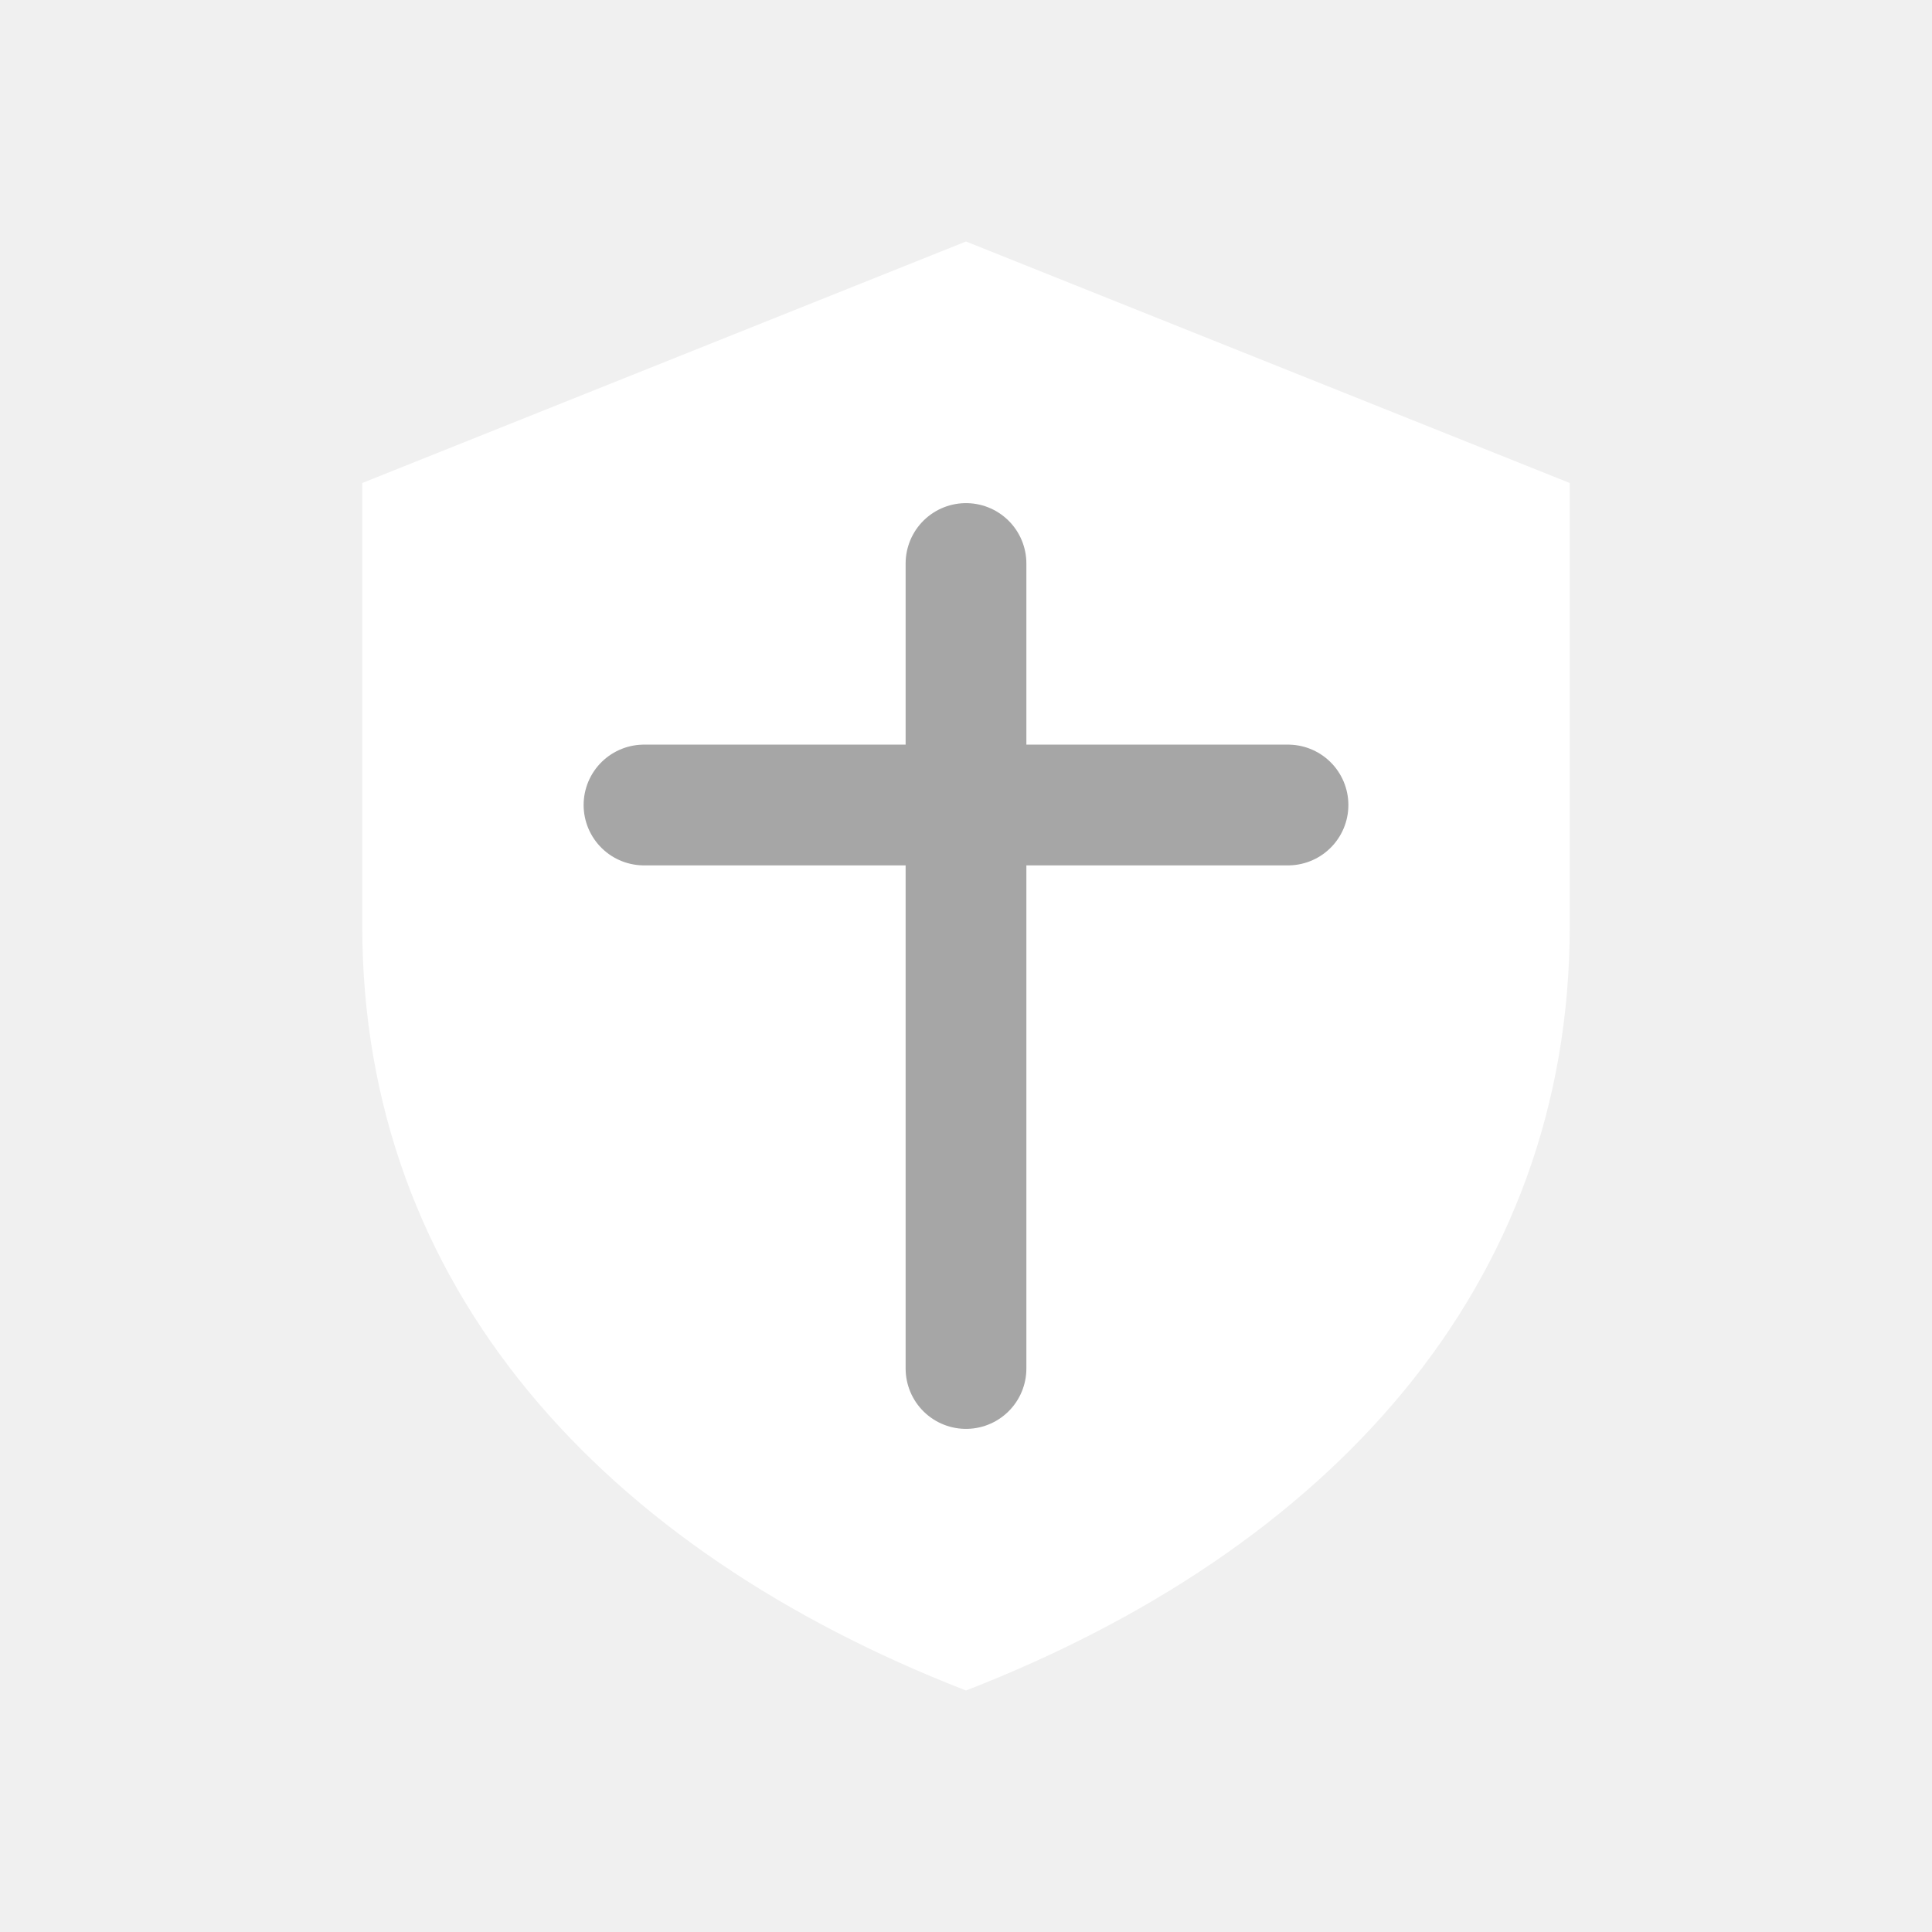
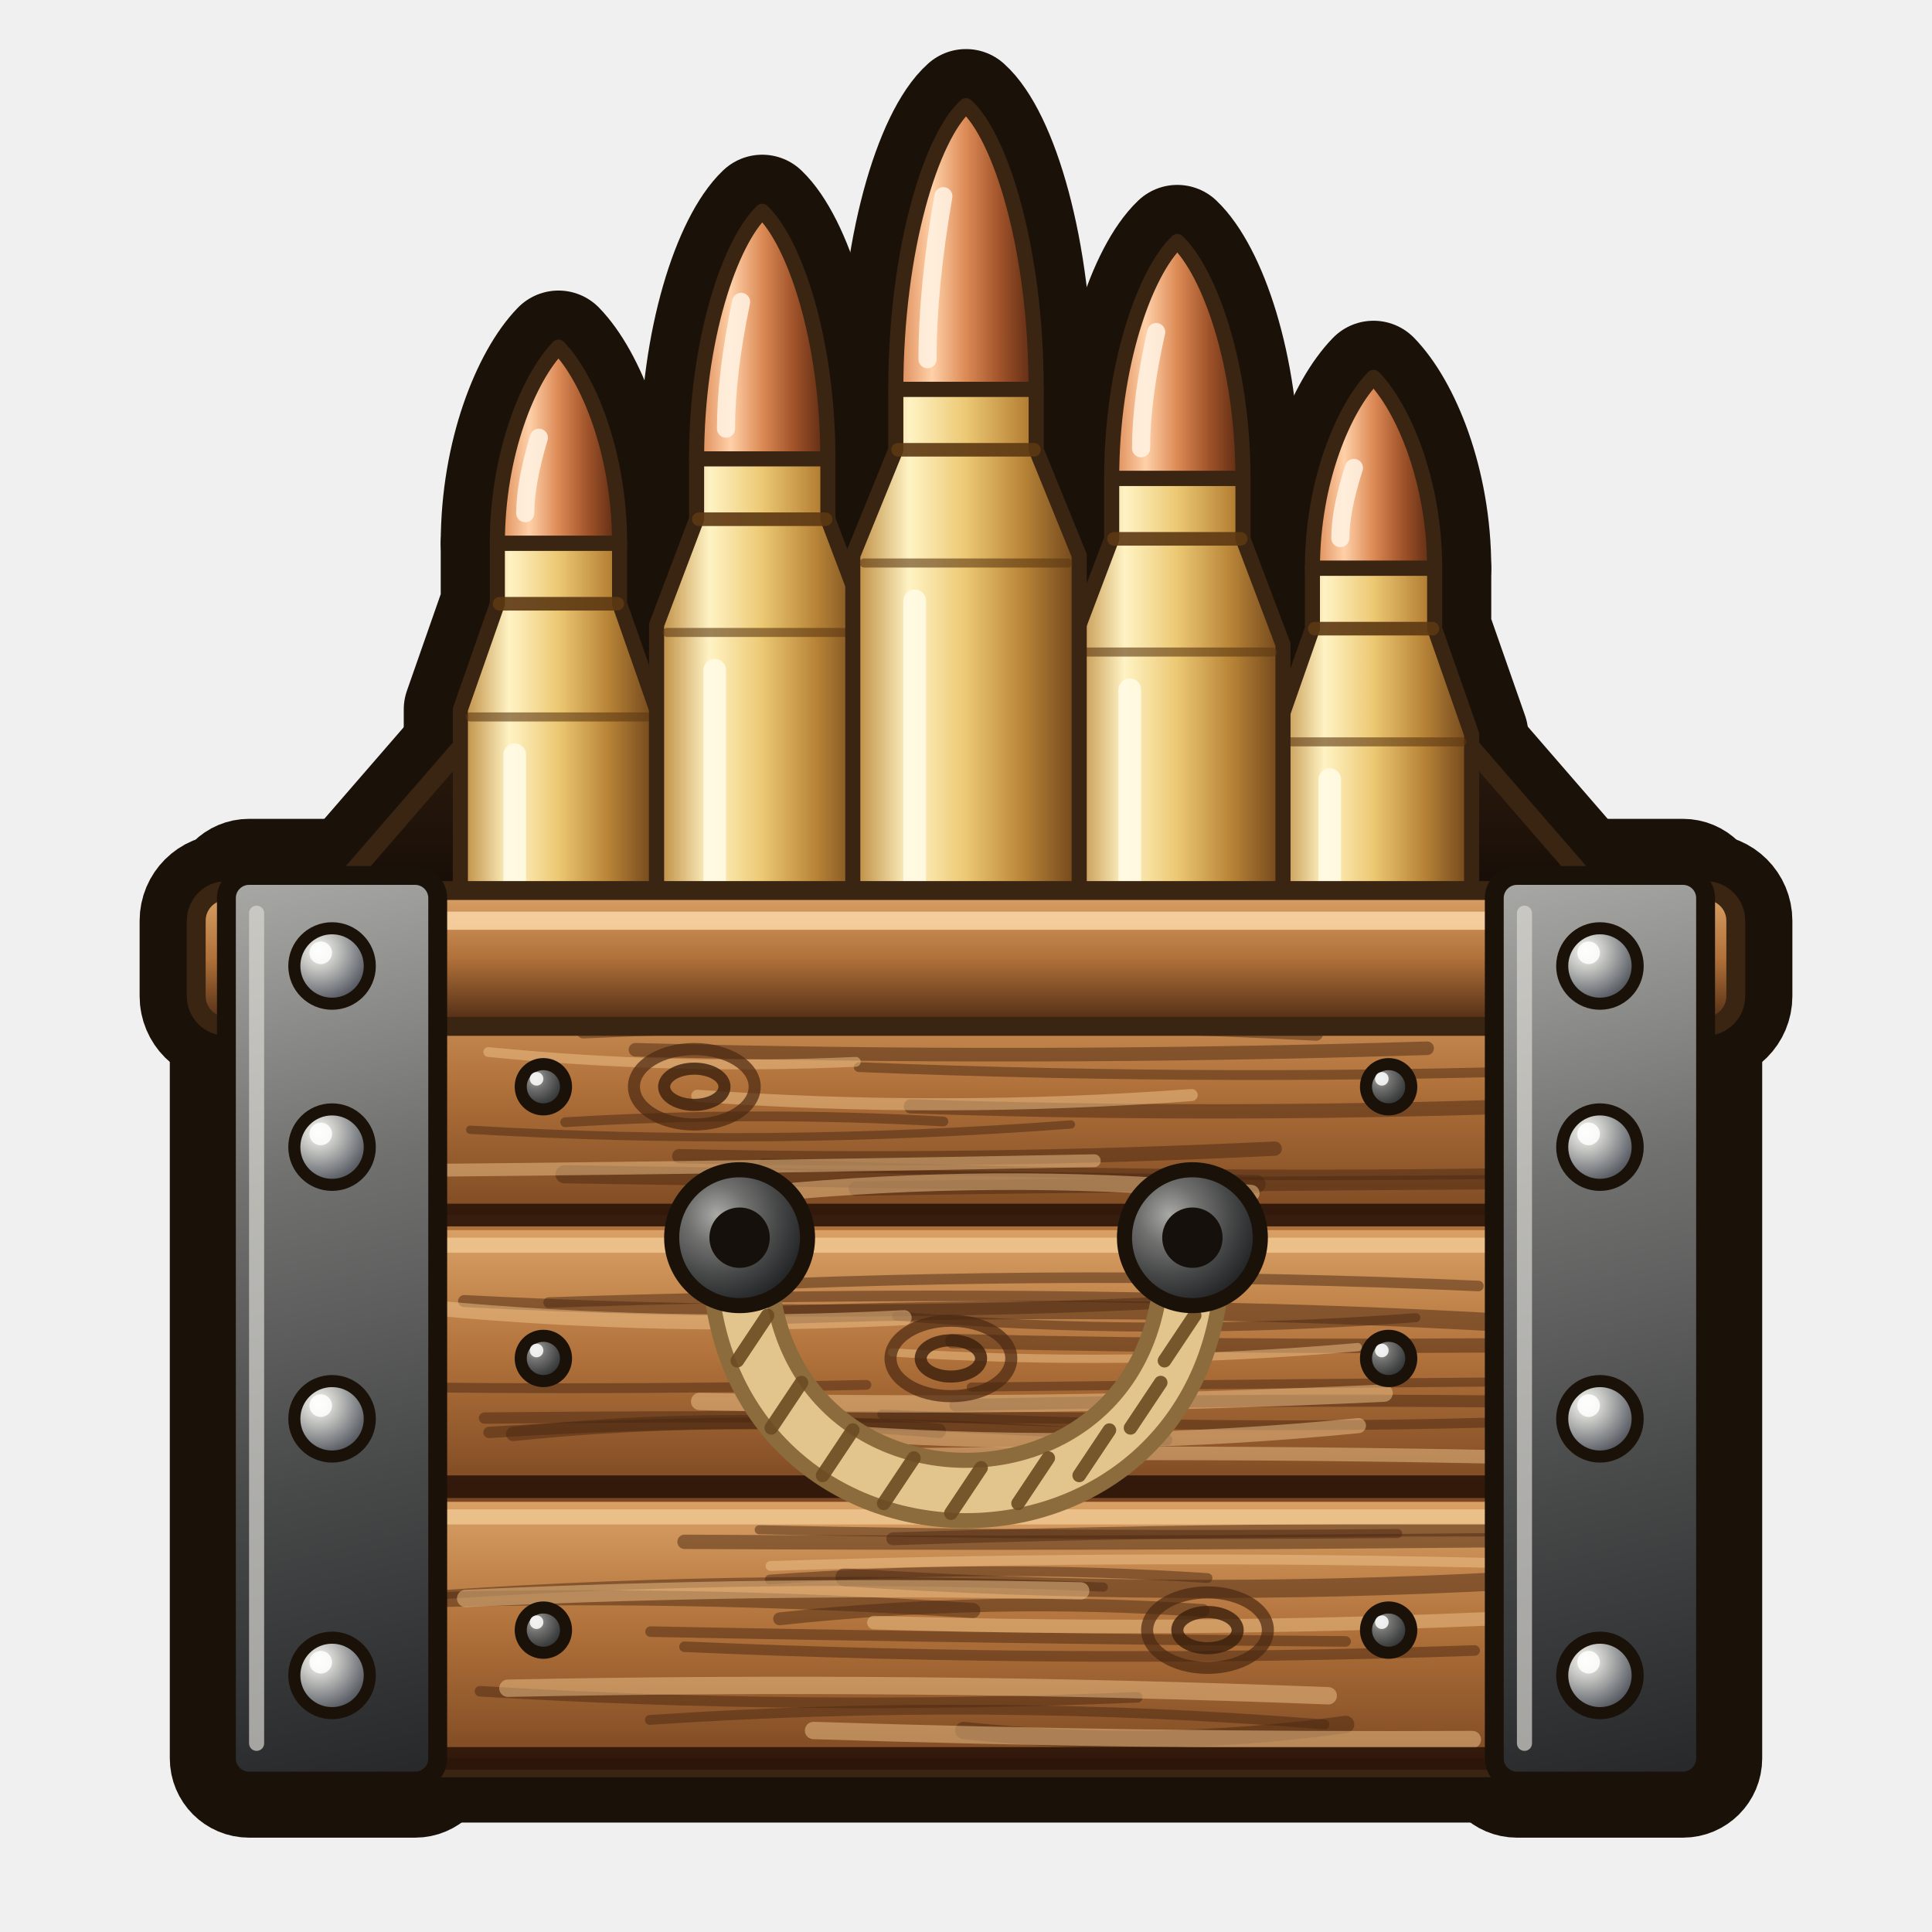
- <svg xmlns="http://www.w3.org/2000/svg" viewBox="0 0 96 96" width="96" height="96">
-   <g fill="#fff">
-     <path d="M48 12l30 12v22c0 18-12 31-30 38C30 77 18 64 18 46V24z" />
+ <svg xmlns="http://www.w3.org/2000/svg" viewBox="0 0 256 256" width="256" height="256">
+   <defs>
+     <linearGradient id="g1" gradientUnits="userSpaceOnUse" x1="0" y1="98" x2="0" y2="128">
+       <stop offset="0" stop-color="#2b1a0d" />
+       <stop offset="1" stop-color="#0e0804" />
+     </linearGradient>
+     <linearGradient id="g2" gradientUnits="userSpaceOnUse" x1="66.2" y1="0" x2="81.8" y2="0">
+       <stop offset="0" stop-color="#dc8a55" />
+       <stop offset="0.25" stop-color="#ffd0a8" />
+       <stop offset="0.5" stop-color="#dc8a55" />
+       <stop offset="0.75" stop-color="#a0532a" />
+       <stop offset="1" stop-color="#5c2a12" />
+     </linearGradient>
+     <linearGradient id="g3" gradientUnits="userSpaceOnUse" x1="61" y1="0" x2="87" y2="0">
+       <stop offset="0" stop-color="#b98538" />
+       <stop offset="0.25" stop-color="#fff3c4" />
+       <stop offset="0.5" stop-color="#ecc873" />
+       <stop offset="0.75" stop-color="#b98538" />
+       <stop offset="1" stop-color="#6d431a" />
+     </linearGradient>
+     <linearGradient id="g4" gradientUnits="userSpaceOnUse" x1="174.2" y1="0" x2="189.8" y2="0">
+       <stop offset="0" stop-color="#dc8a55" />
+       <stop offset="0.25" stop-color="#ffd0a8" />
+       <stop offset="0.5" stop-color="#dc8a55" />
+       <stop offset="0.75" stop-color="#a0532a" />
+       <stop offset="1" stop-color="#5c2a12" />
+     </linearGradient>
+     <linearGradient id="g5" gradientUnits="userSpaceOnUse" x1="169" y1="0" x2="195" y2="0">
+       <stop offset="0" stop-color="#b98538" />
+       <stop offset="0.25" stop-color="#fff3c4" />
+       <stop offset="0.5" stop-color="#ecc873" />
+       <stop offset="0.75" stop-color="#b98538" />
+       <stop offset="1" stop-color="#6d431a" />
+     </linearGradient>
+     <linearGradient id="g6" gradientUnits="userSpaceOnUse" x1="92.6" y1="0" x2="109.4" y2="0">
+       <stop offset="0" stop-color="#dc8a55" />
+       <stop offset="0.25" stop-color="#ffd0a8" />
+       <stop offset="0.5" stop-color="#dc8a55" />
+       <stop offset="0.75" stop-color="#a0532a" />
+       <stop offset="1" stop-color="#5c2a12" />
+     </linearGradient>
+     <linearGradient id="g7" gradientUnits="userSpaceOnUse" x1="87" y1="0" x2="115" y2="0">
+       <stop offset="0" stop-color="#b98538" />
+       <stop offset="0.25" stop-color="#fff3c4" />
+       <stop offset="0.5" stop-color="#ecc873" />
+       <stop offset="0.75" stop-color="#b98538" />
+       <stop offset="1" stop-color="#6d431a" />
+     </linearGradient>
+     <linearGradient id="g8" gradientUnits="userSpaceOnUse" x1="147.6" y1="0" x2="164.4" y2="0">
+       <stop offset="0" stop-color="#dc8a55" />
+       <stop offset="0.25" stop-color="#ffd0a8" />
+       <stop offset="0.5" stop-color="#dc8a55" />
+       <stop offset="0.75" stop-color="#a0532a" />
+       <stop offset="1" stop-color="#5c2a12" />
+     </linearGradient>
+     <linearGradient id="g9" gradientUnits="userSpaceOnUse" x1="142" y1="0" x2="170" y2="0">
+       <stop offset="0" stop-color="#b98538" />
+       <stop offset="0.25" stop-color="#fff3c4" />
+       <stop offset="0.5" stop-color="#ecc873" />
+       <stop offset="0.75" stop-color="#b98538" />
+       <stop offset="1" stop-color="#6d431a" />
+     </linearGradient>
+     <linearGradient id="g10" gradientUnits="userSpaceOnUse" x1="119" y1="0" x2="137" y2="0">
+       <stop offset="0" stop-color="#dc8a55" />
+       <stop offset="0.25" stop-color="#ffd0a8" />
+       <stop offset="0.5" stop-color="#dc8a55" />
+       <stop offset="0.75" stop-color="#a0532a" />
+       <stop offset="1" stop-color="#5c2a12" />
+     </linearGradient>
+     <linearGradient id="g11" gradientUnits="userSpaceOnUse" x1="113" y1="0" x2="143" y2="0">
+       <stop offset="0" stop-color="#b98538" />
+       <stop offset="0.25" stop-color="#fff3c4" />
+       <stop offset="0.5" stop-color="#ecc873" />
+       <stop offset="0.75" stop-color="#b98538" />
+       <stop offset="1" stop-color="#6d431a" />
+     </linearGradient>
+     <linearGradient id="g12" gradientUnits="userSpaceOnUse" x1="0" y1="126" x2="0" y2="234">
+       <stop offset="0" stop-color="#dba367" />
+       <stop offset="0.333" stop-color="#b0713a" />
+       <stop offset="0.667" stop-color="#7c4822" />
+       <stop offset="1" stop-color="#4a2812" />
+     </linearGradient>
+     <clipPath id="g13">
+       <path d="M36.0 127.0h184.0a3 3 0 0 1 3 3v28.0a3 3 0 0 1 -3 3h-184.0a3 3 0 0 1 -3 -3v-28.0a3 3 0 0 1 3 -3z" />
+     </clipPath>
+     <linearGradient id="g14" gradientUnits="userSpaceOnUse" x1="0" y1="126" x2="0" y2="162">
+       <stop offset="0" stop-color="#dba367" />
+       <stop offset="0.5" stop-color="#b0713a" />
+       <stop offset="1" stop-color="#7c4822" />
+     </linearGradient>
+     <radialGradient id="g15" gradientUnits="userSpaceOnUse" cx="70.95" cy="142.8" r="4.5">
+       <stop offset="0" stop-color="#a9a9a6" />
+       <stop offset="0.333" stop-color="#70716f" />
+       <stop offset="0.667" stop-color="#474848" />
+       <stop offset="1" stop-color="#262729" />
+     </radialGradient>
+     <radialGradient id="g16" gradientUnits="userSpaceOnUse" cx="182.9" cy="142.8" r="4.5">
+       <stop offset="0" stop-color="#a9a9a6" />
+       <stop offset="0.333" stop-color="#70716f" />
+       <stop offset="0.667" stop-color="#474848" />
+       <stop offset="1" stop-color="#262729" />
+     </radialGradient>
+     <clipPath id="g17">
+       <path d="M36.0 163.0h184.0a3 3 0 0 1 3 3v28.0a3 3 0 0 1 -3 3h-184.0a3 3 0 0 1 -3 -3v-28.0a3 3 0 0 1 3 -3z" />
+     </clipPath>
+     <linearGradient id="g18" gradientUnits="userSpaceOnUse" x1="0" y1="162" x2="0" y2="198">
+       <stop offset="0" stop-color="#dba367" />
+       <stop offset="0.5" stop-color="#b0713a" />
+       <stop offset="1" stop-color="#7c4822" />
+     </linearGradient>
+     <radialGradient id="g19" gradientUnits="userSpaceOnUse" cx="70.95" cy="178.8" r="4.5">
+       <stop offset="0" stop-color="#a9a9a6" />
+       <stop offset="0.333" stop-color="#70716f" />
+       <stop offset="0.667" stop-color="#474848" />
+       <stop offset="1" stop-color="#262729" />
+     </radialGradient>
+     <radialGradient id="g20" gradientUnits="userSpaceOnUse" cx="182.9" cy="178.8" r="4.5">
+       <stop offset="0" stop-color="#a9a9a6" />
+       <stop offset="0.333" stop-color="#70716f" />
+       <stop offset="0.667" stop-color="#474848" />
+       <stop offset="1" stop-color="#262729" />
+     </radialGradient>
+     <clipPath id="g21">
+       <path d="M36.0 199.0h184.0a3 3 0 0 1 3 3v28.0a3 3 0 0 1 -3 3h-184.0a3 3 0 0 1 -3 -3v-28.0a3 3 0 0 1 3 -3z" />
+     </clipPath>
+     <linearGradient id="g22" gradientUnits="userSpaceOnUse" x1="0" y1="198" x2="0" y2="234">
+       <stop offset="0" stop-color="#dba367" />
+       <stop offset="0.5" stop-color="#b0713a" />
+       <stop offset="1" stop-color="#7c4822" />
+     </linearGradient>
+     <radialGradient id="g23" gradientUnits="userSpaceOnUse" cx="70.95" cy="214.8" r="4.5">
+       <stop offset="0" stop-color="#a9a9a6" />
+       <stop offset="0.333" stop-color="#70716f" />
+       <stop offset="0.667" stop-color="#474848" />
+       <stop offset="1" stop-color="#262729" />
+     </radialGradient>
+     <radialGradient id="g24" gradientUnits="userSpaceOnUse" cx="182.9" cy="214.8" r="4.5">
+       <stop offset="0" stop-color="#a9a9a6" />
+       <stop offset="0.333" stop-color="#70716f" />
+       <stop offset="0.667" stop-color="#474848" />
+       <stop offset="1" stop-color="#262729" />
+     </radialGradient>
+     <linearGradient id="g25" gradientUnits="userSpaceOnUse" x1="0" y1="118" x2="0" y2="136">
+       <stop offset="0" stop-color="#dba367" />
+       <stop offset="0.5" stop-color="#b0713a" />
+       <stop offset="1" stop-color="#4a2812" />
+     </linearGradient>
+     <linearGradient id="g26" gradientUnits="userSpaceOnUse" x1="30" y1="116" x2="58" y2="236">
+       <stop offset="0" stop-color="#a9a9a6" />
+       <stop offset="0.333" stop-color="#70716f" />
+       <stop offset="0.667" stop-color="#474848" />
+       <stop offset="1" stop-color="#262729" />
+     </linearGradient>
+     <radialGradient id="g27" gradientUnits="userSpaceOnUse" cx="42.25" cy="126" r="7.5">
+       <stop offset="0" stop-color="#fbfaf4" />
+       <stop offset="0.333" stop-color="#c3c4c0" />
+       <stop offset="0.667" stop-color="#83868a" />
+       <stop offset="1" stop-color="#454a52" />
+     </radialGradient>
+     <radialGradient id="g28" gradientUnits="userSpaceOnUse" cx="42.25" cy="150" r="7.5">
+       <stop offset="0" stop-color="#fbfaf4" />
+       <stop offset="0.333" stop-color="#c3c4c0" />
+       <stop offset="0.667" stop-color="#83868a" />
+       <stop offset="1" stop-color="#454a52" />
+     </radialGradient>
+     <radialGradient id="g29" gradientUnits="userSpaceOnUse" cx="42.25" cy="186" r="7.5">
+       <stop offset="0" stop-color="#fbfaf4" />
+       <stop offset="0.333" stop-color="#c3c4c0" />
+       <stop offset="0.667" stop-color="#83868a" />
+       <stop offset="1" stop-color="#454a52" />
+     </radialGradient>
+     <radialGradient id="g30" gradientUnits="userSpaceOnUse" cx="42.25" cy="220" r="7.5">
+       <stop offset="0" stop-color="#fbfaf4" />
+       <stop offset="0.333" stop-color="#c3c4c0" />
+       <stop offset="0.667" stop-color="#83868a" />
+       <stop offset="1" stop-color="#454a52" />
+     </radialGradient>
+     <linearGradient id="g31" gradientUnits="userSpaceOnUse" x1="198" y1="116" x2="226" y2="236">
+       <stop offset="0" stop-color="#a9a9a6" />
+       <stop offset="0.333" stop-color="#70716f" />
+       <stop offset="0.667" stop-color="#474848" />
+       <stop offset="1" stop-color="#262729" />
+     </linearGradient>
+     <radialGradient id="g32" gradientUnits="userSpaceOnUse" cx="210.2" cy="126" r="7.5">
+       <stop offset="0" stop-color="#fbfaf4" />
+       <stop offset="0.333" stop-color="#c3c4c0" />
+       <stop offset="0.667" stop-color="#83868a" />
+       <stop offset="1" stop-color="#454a52" />
+     </radialGradient>
+     <radialGradient id="g33" gradientUnits="userSpaceOnUse" cx="210.2" cy="150" r="7.5">
+       <stop offset="0" stop-color="#fbfaf4" />
+       <stop offset="0.333" stop-color="#c3c4c0" />
+       <stop offset="0.667" stop-color="#83868a" />
+       <stop offset="1" stop-color="#454a52" />
+     </radialGradient>
+     <radialGradient id="g34" gradientUnits="userSpaceOnUse" cx="210.2" cy="186" r="7.5">
+       <stop offset="0" stop-color="#fbfaf4" />
+       <stop offset="0.333" stop-color="#c3c4c0" />
+       <stop offset="0.667" stop-color="#83868a" />
+       <stop offset="1" stop-color="#454a52" />
+     </radialGradient>
+     <radialGradient id="g35" gradientUnits="userSpaceOnUse" cx="210.2" cy="220" r="7.5">
+       <stop offset="0" stop-color="#fbfaf4" />
+       <stop offset="0.333" stop-color="#c3c4c0" />
+       <stop offset="0.667" stop-color="#83868a" />
+       <stop offset="1" stop-color="#454a52" />
+     </radialGradient>
+     <radialGradient id="g36" gradientUnits="userSpaceOnUse" cx="95" cy="161" r="12">
+       <stop offset="0" stop-color="#a9a9a6" />
+       <stop offset="0.333" stop-color="#70716f" />
+       <stop offset="0.667" stop-color="#474848" />
+       <stop offset="1" stop-color="#262729" />
+     </radialGradient>
+     <radialGradient id="g37" gradientUnits="userSpaceOnUse" cx="155" cy="161" r="12">
+       <stop offset="0" stop-color="#a9a9a6" />
+       <stop offset="0.333" stop-color="#70716f" />
+       <stop offset="0.667" stop-color="#474848" />
+       <stop offset="1" stop-color="#262729" />
+     </radialGradient>
+   </defs>
+   <g>
+     <g transform="translate(0.00 0.00) scale(1.0)">
+       <g fill="#1a1109" stroke="#1a1109" stroke-linejoin="round" stroke-linecap="round">
+         <path d="M36 128L62 98H194L220 128z" stroke-width="15" />
+         <path d="M65.9 72.0C65.9 60.0 70.1 50 74 46C77.9 50 82.1 60.0 82.1 72.0z" stroke-width="15" />
+         <path d="M61 146V94.0L65.9 80.0V72.0H82.1V80.0L87 94.0V146z" stroke-width="15" />
+         <path d="M173.9 75.3C173.9 63.7 178.1 54 182 50C185.9 54 190.1 63.7 190.1 75.3z" stroke-width="15" />
+         <path d="M169 148V97.3L173.9 83.3V75.3H190.1V83.3L195 97.3V148z" stroke-width="15" />
+         <path d="M92.3 60.8C92.3 44.8 96.8 32 101 28C105.2 32 109.7 44.8 109.7 60.8z" stroke-width="15" />
+         <path d="M87 148V82.8L92.3 68.8V60.8H109.7V68.8L115 82.8V148z" stroke-width="15" />
+         <path d="M147.3 63.4C147.3 48.2 151.8 36 156 32C160.2 36 164.7 48.2 164.7 63.4z" stroke-width="15" />
+         <path d="M142 148V85.4L147.3 71.4V63.4H164.7V71.4L170 85.4V148z" stroke-width="15" />
+         <path d="M118.7 51.6C118.7 32.8 123.5 18 128 14C132.5 18 137.3 32.8 137.3 51.6z" stroke-width="15" />
+         <path d="M113 148V73.6L118.7 59.6V51.6H137.3V59.6L143 73.6V148z" stroke-width="15" />
+         <path d="M36.0 126.0h184.0a4 4 0 0 1 4 4v100.0a4 4 0 0 1 -4 4h-184.0a4 4 0 0 1 -4 -4v-100.0a4 4 0 0 1 4 -4z" stroke-width="15" />
+         <path d="M30.0 118.0h196.0a4 4 0 0 1 4 4v10.0a4 4 0 0 1 -4 4h-196.0a4 4 0 0 1 -4 -4v-10.0a4 4 0 0 1 4 -4z" stroke-width="15" />
+         <path d="M33.0 116.0h22.0a3 3 0 0 1 3 3v114.0a3 3 0 0 1 -3 3h-22.0a3 3 0 0 1 -3 -3v-114.0a3 3 0 0 1 3 -3z" stroke-width="15" />
+         <path d="M201.0 116.0h22.0a3 3 0 0 1 3 3v114.0a3 3 0 0 1 -3 3h-22.0a3 3 0 0 1 -3 -3v-114.0a3 3 0 0 1 3 -3z" stroke-width="15" />
+       </g>
+       <path d="M36 128L62 98H194L220 128z" fill="url(#g1)" stroke="#3a2412" stroke-width="2.5" stroke-linejoin="round" />
+       <path d="M65.9 72.0C65.9 60.0 70.1 50 74 46C77.9 50 82.1 60.0 82.1 72.0z" fill="url(#g2)" stroke="#3a2412" stroke-width="2" stroke-linejoin="round" />
+       <path d="M61 146V94.0L65.9 80.0V72.0H82.1V80.0L87 94.0V146z" fill="url(#g3)" stroke="#3a2412" stroke-width="2" stroke-linejoin="round" />
+       <path d="M66.2 80.0H81.8" fill="none" stroke="#5c3812" stroke-width="1.8" stroke-linecap="round" stroke-linejoin="round" stroke-opacity="0.9" />
+       <path d="M62.3 95.0H85.7" fill="none" stroke="#5c3812" stroke-width="1.2" stroke-linecap="round" stroke-linejoin="round" stroke-opacity="0.6" />
+       <path d="M68.2 100.0V138" fill="none" stroke="#fffbe6" stroke-width="3" stroke-linecap="round" stroke-linejoin="round" stroke-opacity="0.85" />
+       <path d="M71.4 58Q69.6 64.0 69.6 68.0" fill="none" stroke="#fff3e4" stroke-width="2.4" stroke-linecap="round" stroke-linejoin="round" stroke-opacity="0.85" />
+       <path d="M173.9 75.3C173.9 63.7 178.1 54 182 50C185.9 54 190.1 63.7 190.1 75.3z" fill="url(#g4)" stroke="#3a2412" stroke-width="2" stroke-linejoin="round" />
+       <path d="M169 148V97.3L173.9 83.3V75.3H190.1V83.3L195 97.3V148z" fill="url(#g5)" stroke="#3a2412" stroke-width="2" stroke-linejoin="round" />
+       <path d="M174.2 83.3H189.8" fill="none" stroke="#5c3812" stroke-width="1.8" stroke-linecap="round" stroke-linejoin="round" stroke-opacity="0.9" />
+       <path d="M170.3 98.3H193.7" fill="none" stroke="#5c3812" stroke-width="1.2" stroke-linecap="round" stroke-linejoin="round" stroke-opacity="0.6" />
+       <path d="M176.2 103.3V140" fill="none" stroke="#fffbe6" stroke-width="3" stroke-linecap="round" stroke-linejoin="round" stroke-opacity="0.85" />
+       <path d="M179.4 62Q177.6 67.6 177.6 71.3" fill="none" stroke="#fff3e4" stroke-width="2.4" stroke-linecap="round" stroke-linejoin="round" stroke-opacity="0.85" />
+       <path d="M92.3 60.8C92.3 44.8 96.8 32 101 28C105.2 32 109.7 44.8 109.7 60.8z" fill="url(#g6)" stroke="#3a2412" stroke-width="2" stroke-linejoin="round" />
+       <path d="M87 148V82.8L92.3 68.8V60.8H109.7V68.8L115 82.8V148z" fill="url(#g7)" stroke="#3a2412" stroke-width="2" stroke-linejoin="round" />
+       <path d="M92.6 68.8H109.4" fill="none" stroke="#5c3812" stroke-width="1.8" stroke-linecap="round" stroke-linejoin="round" stroke-opacity="0.9" />
+       <path d="M88.4 83.8H113.6" fill="none" stroke="#5c3812" stroke-width="1.2" stroke-linecap="round" stroke-linejoin="round" stroke-opacity="0.6" />
+       <path d="M94.7 88.8V140" fill="none" stroke="#fffbe6" stroke-width="3" stroke-linecap="round" stroke-linejoin="round" stroke-opacity="0.85" />
+       <path d="M98.2 40Q96.2 49.6 96.2 56.8" fill="none" stroke="#fff3e4" stroke-width="2.4" stroke-linecap="round" stroke-linejoin="round" stroke-opacity="0.85" />
+       <path d="M147.3 63.4C147.3 48.2 151.8 36 156 32C160.2 36 164.7 48.2 164.7 63.4z" fill="url(#g8)" stroke="#3a2412" stroke-width="2" stroke-linejoin="round" />
+       <path d="M142 148V85.4L147.3 71.4V63.4H164.7V71.4L170 85.4V148z" fill="url(#g9)" stroke="#3a2412" stroke-width="2" stroke-linejoin="round" />
+       <path d="M147.6 71.4H164.4" fill="none" stroke="#5c3812" stroke-width="1.8" stroke-linecap="round" stroke-linejoin="round" stroke-opacity="0.9" />
+       <path d="M143.4 86.4H168.6" fill="none" stroke="#5c3812" stroke-width="1.2" stroke-linecap="round" stroke-linejoin="round" stroke-opacity="0.6" />
+       <path d="M149.7 91.4V140" fill="none" stroke="#fffbe6" stroke-width="3" stroke-linecap="round" stroke-linejoin="round" stroke-opacity="0.85" />
+       <path d="M153.2 44Q151.2 52.9 151.2 59.4" fill="none" stroke="#fff3e4" stroke-width="2.4" stroke-linecap="round" stroke-linejoin="round" stroke-opacity="0.85" />
+       <path d="M118.7 51.6C118.7 32.8 123.5 18 128 14C132.5 18 137.3 32.8 137.3 51.6z" fill="url(#g10)" stroke="#3a2412" stroke-width="2" stroke-linejoin="round" />
+       <path d="M113 148V73.6L118.7 59.6V51.6H137.3V59.6L143 73.6V148z" fill="url(#g11)" stroke="#3a2412" stroke-width="2" stroke-linejoin="round" />
+       <path d="M119.0 59.6H137.0" fill="none" stroke="#5c3812" stroke-width="1.8" stroke-linecap="round" stroke-linejoin="round" stroke-opacity="0.9" />
+       <path d="M114.5 74.6H141.5" fill="none" stroke="#5c3812" stroke-width="1.2" stroke-linecap="round" stroke-linejoin="round" stroke-opacity="0.6" />
+       <path d="M121.2 79.6V140" fill="none" stroke="#fffbe6" stroke-width="3" stroke-linecap="round" stroke-linejoin="round" stroke-opacity="0.85" />
+       <path d="M125.0 26Q122.9 38.1 122.9 47.6" fill="none" stroke="#fff3e4" stroke-width="2.4" stroke-linecap="round" stroke-linejoin="round" stroke-opacity="0.85" />
+       <path d="M36.0 126.0h184.0a4 4 0 0 1 4 4v100.0a4 4 0 0 1 -4 4h-184.0a4 4 0 0 1 -4 -4v-100.0a4 4 0 0 1 4 -4z" fill="url(#g12)" stroke="#3a2412" stroke-width="3" stroke-linejoin="round" />
+       <path d="M36.0 127.0h184.0a3 3 0 0 1 3 3v28.0a3 3 0 0 1 -3 3h-184.0a3 3 0 0 1 -3 -3v-28.0a3 3 0 0 1 3 -3z" fill="url(#g14)" />
+       <g clip-path="url(#g13)">
+         <path d="M77.3 136.7Q125.8 134.5 174.4 137.0" fill="none" stroke="#4a2812" stroke-width="1.8" stroke-linecap="round" stroke-linejoin="round" stroke-opacity="0.5" />
+       </g>
+       <g clip-path="url(#g13)">
+         <path d="M113.4 157.5Q161.6 156.8 209.8 156.6" fill="none" stroke="#4a2812" stroke-width="1.9" stroke-linecap="round" stroke-linejoin="round" stroke-opacity="0.5" />
+       </g>
+       <g clip-path="url(#g13)">
+         <path d="M62.3 149.7Q102.1 152.0 141.9 149.0" fill="none" stroke="#4a2812" stroke-width="1.1" stroke-linecap="round" stroke-linejoin="round" stroke-opacity="0.5" />
+       </g>
+       <g clip-path="url(#g13)">
+         <path d="M84.2 139.1Q136.7 140.5 189.1 138.9" fill="none" stroke="#4a2812" stroke-width="1.8" stroke-linecap="round" stroke-linejoin="round" stroke-opacity="0.5" />
+       </g>
+       <g clip-path="url(#g13)">
+         <path d="M105.4 130.4Q154.5 131.1 203.5 130.1" fill="none" stroke="#4a2812" stroke-width="1.9" stroke-linecap="round" stroke-linejoin="round" stroke-opacity="0.5" />
+       </g>
+       <g clip-path="url(#g13)">
+         <path d="M102.4 132.5Q144.4 135.2 186.4 131.9" fill="none" stroke="#4a2812" stroke-width="2.2" stroke-linecap="round" stroke-linejoin="round" stroke-opacity="0.5" />
+       </g>
+       <g clip-path="url(#g13)">
+         <path d="M74.9 148.7Q99.9 147.2 125.0 148.6" fill="none" stroke="#4a2812" stroke-width="1.3" stroke-linecap="round" stroke-linejoin="round" stroke-opacity="0.5" />
+       </g>
+       <g clip-path="url(#g13)">
+         <path d="M72.7 133.2Q99.7 132.1 126.7 132.6" fill="none" stroke="#4a2812" stroke-width="2.1" stroke-linecap="round" stroke-linejoin="round" stroke-opacity="0.5" />
+       </g>
+       <g clip-path="url(#g13)">
+         <path d="M113.8 141.4Q163.7 143.4 213.5 141.6" fill="none" stroke="#4a2812" stroke-width="1.3" stroke-linecap="round" stroke-linejoin="round" stroke-opacity="0.5" />
+       </g>
+       <g clip-path="url(#g13)">
+         <path d="M90.0 153.2Q129.4 154.1 168.9 152.2" fill="none" stroke="#4a2812" stroke-width="1.9" stroke-linecap="round" stroke-linejoin="round" stroke-opacity="0.5" />
+       </g>
+       <g clip-path="url(#g13)">
+         <path d="M74.8 155.6Q120.6 156.3 166.5 156.9" fill="none" stroke="#4a2812" stroke-width="2.4" stroke-linecap="round" stroke-linejoin="round" stroke-opacity="0.5" />
+       </g>
+       <g clip-path="url(#g13)">
+         <path d="M101.2 154.2Q150.1 156.2 198.9 155.5" fill="none" stroke="#4a2812" stroke-width="1.4" stroke-linecap="round" stroke-linejoin="round" stroke-opacity="0.5" />
+       </g>
+       <g clip-path="url(#g13)">
+         <path d="M120.7 146.6Q175.4 148.4 230.2 145.3" fill="none" stroke="#4a2812" stroke-width="1.9" stroke-linecap="round" stroke-linejoin="round" stroke-opacity="0.5" />
+       </g>
+       <g clip-path="url(#g13)">
+         <path d="M92.4 145.2Q125.1 147.5 157.9 145.1" fill="none" stroke="#f1c48c" stroke-width="1.6" stroke-linecap="round" stroke-linejoin="round" stroke-opacity="0.5" />
+       </g>
+       <g clip-path="url(#g13)">
+         <path d="M42.0 155.2Q93.5 154.8 145.0 153.8" fill="none" stroke="#f1c48c" stroke-width="1.7" stroke-linecap="round" stroke-linejoin="round" stroke-opacity="0.5" />
+       </g>
+       <g clip-path="url(#g13)">
+         <path d="M64.7 139.4Q89.0 141.8 113.4 140.7" fill="none" stroke="#f1c48c" stroke-width="1.3" stroke-linecap="round" stroke-linejoin="round" stroke-opacity="0.5" />
+       </g>
+       <g clip-path="url(#g13)">
+         <path d="M105.3 157.8Q135.6 155.2 165.8 158.1" fill="none" stroke="#f1c48c" stroke-width="2.2" stroke-linecap="round" stroke-linejoin="round" stroke-opacity="0.5" />
+       </g>
+       <g clip-path="url(#g13)">
+         <path d="M49.9 136.3Q77.8 133.3 105.7 136.0" fill="none" stroke="#f1c48c" stroke-width="1.2" stroke-linecap="round" stroke-linejoin="round" stroke-opacity="0.5" />
+       </g>
+       <path d="M36 129H220" fill="none" stroke="#f6cf9b" stroke-width="2" stroke-linecap="round" stroke-linejoin="round" stroke-opacity="0.7" />
+       <path d="M33 161H223" fill="none" stroke="#2b1508" stroke-width="3" stroke-linecap="round" stroke-linejoin="round" stroke-opacity="0.9" />
+       <path d="M84.00 144.00a8.00 5.00 0 1 0 16.00 0a8.00 5.00 0 1 0 -16.00 0z" fill="none" stroke="#4a2812" stroke-width="1.6" stroke-linecap="round" stroke-linejoin="round" stroke-opacity="0.7" />
+       <path d="M88.00 144.00a4.00 2.40 0 1 0 8.00 0a4.00 2.40 0 1 0 -8.00 0z" fill="none" stroke="#3a1e0c" stroke-width="1.6" stroke-linecap="round" stroke-linejoin="round" stroke-opacity="0.8" />
+       <path d="M69.00 144.00a3.00 3.00 0 1 0 6.00 0a3.00 3.00 0 1 0 -6.00 0z" fill="url(#g15)" stroke="#1a1109" stroke-width="1.6" stroke-linejoin="round" />
+       <path d="M70.20 142.95a0.90 0.90 0 1 0 1.80 0a0.90 0.90 0 1 0 -1.80 0z" fill="#fff" fill-opacity="0.85" />
+       <path d="M181.00 144.00a3.00 3.00 0 1 0 6.00 0a3.00 3.00 0 1 0 -6.00 0z" fill="url(#g16)" stroke="#1a1109" stroke-width="1.6" stroke-linejoin="round" />
+       <path d="M182.20 142.95a0.90 0.90 0 1 0 1.80 0a0.90 0.90 0 1 0 -1.80 0z" fill="#fff" fill-opacity="0.85" />
+       <path d="M36.0 163.0h184.0a3 3 0 0 1 3 3v28.0a3 3 0 0 1 -3 3h-184.0a3 3 0 0 1 -3 -3v-28.0a3 3 0 0 1 3 -3z" fill="url(#g18)" />
+       <g clip-path="url(#g17)">
+         <path d="M64.8 189.8Q109.7 186.9 154.6 190.8" fill="none" stroke="#4a2812" stroke-width="1.5" stroke-linecap="round" stroke-linejoin="round" stroke-opacity="0.5" />
+       </g>
+       <g clip-path="url(#g17)">
+         <path d="M36.0 183.5Q75.4 184.4 114.8 183.5" fill="none" stroke="#4a2812" stroke-width="1.3" stroke-linecap="round" stroke-linejoin="round" stroke-opacity="0.5" />
+       </g>
+       <g clip-path="url(#g17)">
+         <path d="M91.8 170.6Q143.8 168.1 195.9 170.4" fill="none" stroke="#4a2812" stroke-width="1.4" stroke-linecap="round" stroke-linejoin="round" stroke-opacity="0.5" />
+       </g>
+       <g clip-path="url(#g17)">
+         <path d="M64.2 187.9Q108.1 187.5 152.0 188.0" fill="none" stroke="#4a2812" stroke-width="1.5" stroke-linecap="round" stroke-linejoin="round" stroke-opacity="0.5" />
+       </g>
+       <g clip-path="url(#g17)">
+         <path d="M126.2 177.7Q172.9 178.8 219.5 178.0" fill="none" stroke="#4a2812" stroke-width="1.9" stroke-linecap="round" stroke-linejoin="round" stroke-opacity="0.5" />
+       </g>
+       <g clip-path="url(#g17)">
+         <path d="M128.7 183.8Q171.7 183.3 214.6 183.0" fill="none" stroke="#4a2812" stroke-width="1.2" stroke-linecap="round" stroke-linejoin="round" stroke-opacity="0.5" />
+       </g>
+       <g clip-path="url(#g17)">
+         <path d="M118.8 174.4Q153.2 177.2 187.6 174.6" fill="none" stroke="#4a2812" stroke-width="1.2" stroke-linecap="round" stroke-linejoin="round" stroke-opacity="0.5" />
+       </g>
+       <g clip-path="url(#g17)">
+         <path d="M116.9 187.4Q166.7 190.1 216.5 187.8" fill="none" stroke="#4a2812" stroke-width="1.3" stroke-linecap="round" stroke-linejoin="round" stroke-opacity="0.5" />
+       </g>
+       <g clip-path="url(#g17)">
+         <path d="M126.6 186.2Q177.7 185.0 228.7 186.2" fill="none" stroke="#4a2812" stroke-width="1.6" stroke-linecap="round" stroke-linejoin="round" stroke-opacity="0.5" />
+       </g>
+       <g clip-path="url(#g17)">
+         <path d="M61.5 172.4Q110.1 174.9 158.7 172.4" fill="none" stroke="#4a2812" stroke-width="1.6" stroke-linecap="round" stroke-linejoin="round" stroke-opacity="0.5" />
+       </g>
+       <g clip-path="url(#g17)">
+         <path d="M96.6 174.5Q149.0 172.3 201.5 175.4" fill="none" stroke="#4a2812" stroke-width="2.4" stroke-linecap="round" stroke-linejoin="round" stroke-opacity="0.5" />
+       </g>
+       <g clip-path="url(#g17)">
+         <path d="M68.0 190.0Q96.2 187.1 124.4 189.6" fill="none" stroke="#4a2812" stroke-width="1.9" stroke-linecap="round" stroke-linejoin="round" stroke-opacity="0.5" />
+       </g>
+       <g clip-path="url(#g17)">
+         <path d="M72.7 172.6Q113.3 171.2 154.0 172.0" fill="none" stroke="#4a2812" stroke-width="1.4" stroke-linecap="round" stroke-linejoin="round" stroke-opacity="0.5" />
+       </g>
+       <g clip-path="url(#g17)">
+         <path d="M92.7 185.7Q138.0 186.7 183.4 184.6" fill="none" stroke="#f1c48c" stroke-width="2.3" stroke-linecap="round" stroke-linejoin="round" stroke-opacity="0.5" />
+       </g>
+       <g clip-path="url(#g17)">
+         <path d="M112.5 192.9Q166.7 192.0 220.8 193.6" fill="none" stroke="#f1c48c" stroke-width="1.8" stroke-linecap="round" stroke-linejoin="round" stroke-opacity="0.5" />
+       </g>
+       <g clip-path="url(#g17)">
+         <path d="M118.2 179.2Q149.1 181.2 179.9 178.5" fill="none" stroke="#f1c48c" stroke-width="1.1" stroke-linecap="round" stroke-linejoin="round" stroke-opacity="0.5" />
+       </g>
+       <g clip-path="url(#g17)">
+         <path d="M113.5 190.0Q146.8 192.2 180.0 188.9" fill="none" stroke="#f1c48c" stroke-width="2.0" stroke-linecap="round" stroke-linejoin="round" stroke-opacity="0.5" />
+       </g>
+       <g clip-path="url(#g17)">
+         <path d="M57.3 173.3Q88.5 176.2 119.8 174.6" fill="none" stroke="#f1c48c" stroke-width="2.0" stroke-linecap="round" stroke-linejoin="round" stroke-opacity="0.5" />
+       </g>
+       <path d="M36 165H220" fill="none" stroke="#f6cf9b" stroke-width="2" stroke-linecap="round" stroke-linejoin="round" stroke-opacity="0.7" />
+       <path d="M33 197H223" fill="none" stroke="#2b1508" stroke-width="3" stroke-linecap="round" stroke-linejoin="round" stroke-opacity="0.9" />
+       <path d="M118.00 180.00a8.00 5.00 0 1 0 16.00 0a8.00 5.00 0 1 0 -16.00 0z" fill="none" stroke="#4a2812" stroke-width="1.6" stroke-linecap="round" stroke-linejoin="round" stroke-opacity="0.7" />
+       <path d="M122.00 180.00a4.00 2.40 0 1 0 8.00 0a4.00 2.40 0 1 0 -8.00 0z" fill="none" stroke="#3a1e0c" stroke-width="1.6" stroke-linecap="round" stroke-linejoin="round" stroke-opacity="0.8" />
+       <path d="M69.00 180.00a3.00 3.00 0 1 0 6.00 0a3.00 3.00 0 1 0 -6.00 0z" fill="url(#g19)" stroke="#1a1109" stroke-width="1.6" stroke-linejoin="round" />
+       <path d="M70.20 178.95a0.90 0.90 0 1 0 1.80 0a0.90 0.90 0 1 0 -1.80 0z" fill="#fff" fill-opacity="0.85" />
+       <path d="M181.00 180.00a3.00 3.00 0 1 0 6.00 0a3.00 3.00 0 1 0 -6.00 0z" fill="url(#g20)" stroke="#1a1109" stroke-width="1.6" stroke-linejoin="round" />
+       <path d="M182.20 178.95a0.90 0.90 0 1 0 1.80 0a0.90 0.90 0 1 0 -1.80 0z" fill="#fff" fill-opacity="0.85" />
+       <path d="M36.0 199.0h184.0a3 3 0 0 1 3 3v28.0a3 3 0 0 1 -3 3h-184.0a3 3 0 0 1 -3 -3v-28.0a3 3 0 0 1 3 -3z" fill="url(#g22)" />
+       <g clip-path="url(#g21)">
+         <path d="M52.6 212.1Q90.7 210.9 128.9 213.4" fill="none" stroke="#4a2812" stroke-width="2.0" stroke-linecap="round" stroke-linejoin="round" stroke-opacity="0.5" />
+       </g>
+       <g clip-path="url(#g21)">
+         <path d="M90.7 204.3Q143.8 204.6 196.9 204.1" fill="none" stroke="#4a2812" stroke-width="1.9" stroke-linecap="round" stroke-linejoin="round" stroke-opacity="0.5" />
+       </g>
+       <g clip-path="url(#g21)">
+         <path d="M86.1 227.9Q130.8 224.9 175.5 228.5" fill="none" stroke="#4a2812" stroke-width="1.3" stroke-linecap="round" stroke-linejoin="round" stroke-opacity="0.5" />
+       </g>
+       <g clip-path="url(#g21)">
+         <path d="M86.2 216.2Q132.2 217.1 178.3 217.5" fill="none" stroke="#4a2812" stroke-width="1.4" stroke-linecap="round" stroke-linejoin="round" stroke-opacity="0.5" />
+       </g>
+       <g clip-path="url(#g21)">
+         <path d="M127.7 229.3Q153.0 232.0 178.3 228.5" fill="none" stroke="#4a2812" stroke-width="2.3" stroke-linecap="round" stroke-linejoin="round" stroke-opacity="0.5" />
+       </g>
+       <g clip-path="url(#g21)">
+         <path d="M90.7 218.2Q143.0 220.5 195.4 218.7" fill="none" stroke="#4a2812" stroke-width="1.4" stroke-linecap="round" stroke-linejoin="round" stroke-opacity="0.5" />
+       </g>
+       <g clip-path="url(#g21)">
+         <path d="M63.6 224.1Q107.1 226.7 150.7 224.9" fill="none" stroke="#4a2812" stroke-width="1.4" stroke-linecap="round" stroke-linejoin="round" stroke-opacity="0.5" />
+       </g>
+       <g clip-path="url(#g21)">
+         <path d="M102.0 209.3Q131.0 207.2 160.0 209.1" fill="none" stroke="#4a2812" stroke-width="1.3" stroke-linecap="round" stroke-linejoin="round" stroke-opacity="0.5" />
+       </g>
+       <g clip-path="url(#g21)">
+         <path d="M118.3 203.9Q172.8 202.2 227.2 203.0" fill="none" stroke="#4a2812" stroke-width="1.7" stroke-linecap="round" stroke-linejoin="round" stroke-opacity="0.5" />
+       </g>
+       <g clip-path="url(#g21)">
+         <path d="M58.6 211.3Q102.4 208.4 146.2 210.3" fill="none" stroke="#4a2812" stroke-width="1.2" stroke-linecap="round" stroke-linejoin="round" stroke-opacity="0.5" />
+       </g>
+       <g clip-path="url(#g21)">
+         <path d="M111.9 209.0Q155.6 211.8 199.3 209.5" fill="none" stroke="#4a2812" stroke-width="2.4" stroke-linecap="round" stroke-linejoin="round" stroke-opacity="0.5" />
+       </g>
+       <g clip-path="url(#g21)">
+         <path d="M100.6 202.7Q142.9 203.6 185.2 203.2" fill="none" stroke="#4a2812" stroke-width="1.2" stroke-linecap="round" stroke-linejoin="round" stroke-opacity="0.5" />
+       </g>
+       <g clip-path="url(#g21)">
+         <path d="M103.3 214.5Q131.3 211.5 159.4 213.4" fill="none" stroke="#4a2812" stroke-width="1.7" stroke-linecap="round" stroke-linejoin="round" stroke-opacity="0.5" />
+       </g>
+       <g clip-path="url(#g21)">
+         <path d="M115.8 215.0Q161.8 216.4 207.9 214.0" fill="none" stroke="#f1c48c" stroke-width="1.8" stroke-linecap="round" stroke-linejoin="round" stroke-opacity="0.5" />
+       </g>
+       <g clip-path="url(#g21)">
+         <path d="M67.3 223.7Q121.7 222.6 176.0 224.7" fill="none" stroke="#f1c48c" stroke-width="2.3" stroke-linecap="round" stroke-linejoin="round" stroke-opacity="0.5" />
+       </g>
+       <g clip-path="url(#g21)">
+         <path d="M102.1 207.5Q155.6 205.8 209.2 207.4" fill="none" stroke="#f1c48c" stroke-width="1.3" stroke-linecap="round" stroke-linejoin="round" stroke-opacity="0.5" />
+       </g>
+       <g clip-path="url(#g21)">
+         <path d="M61.7 211.8Q102.5 209.9 143.2 210.8" fill="none" stroke="#f1c48c" stroke-width="2.3" stroke-linecap="round" stroke-linejoin="round" stroke-opacity="0.5" />
+       </g>
+       <g clip-path="url(#g21)">
+         <path d="M107.8 229.3Q151.5 230.7 195.1 230.5" fill="none" stroke="#f1c48c" stroke-width="2.3" stroke-linecap="round" stroke-linejoin="round" stroke-opacity="0.5" />
+       </g>
+       <path d="M36 201H220" fill="none" stroke="#f6cf9b" stroke-width="2" stroke-linecap="round" stroke-linejoin="round" stroke-opacity="0.7" />
+       <path d="M33 233H223" fill="none" stroke="#2b1508" stroke-width="3" stroke-linecap="round" stroke-linejoin="round" stroke-opacity="0.9" />
+       <path d="M152.00 216.00a8.00 5.00 0 1 0 16.00 0a8.00 5.00 0 1 0 -16.00 0z" fill="none" stroke="#4a2812" stroke-width="1.6" stroke-linecap="round" stroke-linejoin="round" stroke-opacity="0.7" />
+       <path d="M156.00 216.00a4.00 2.40 0 1 0 8.00 0a4.00 2.40 0 1 0 -8.00 0z" fill="none" stroke="#3a1e0c" stroke-width="1.6" stroke-linecap="round" stroke-linejoin="round" stroke-opacity="0.8" />
+       <path d="M69.00 216.00a3.00 3.00 0 1 0 6.00 0a3.00 3.00 0 1 0 -6.00 0z" fill="url(#g23)" stroke="#1a1109" stroke-width="1.6" stroke-linejoin="round" />
+       <path d="M70.20 214.95a0.90 0.90 0 1 0 1.80 0a0.90 0.90 0 1 0 -1.80 0z" fill="#fff" fill-opacity="0.85" />
+       <path d="M181.00 216.00a3.00 3.00 0 1 0 6.00 0a3.00 3.00 0 1 0 -6.00 0z" fill="url(#g24)" stroke="#1a1109" stroke-width="1.6" stroke-linejoin="round" />
+       <path d="M182.20 214.95a0.90 0.90 0 1 0 1.80 0a0.90 0.90 0 1 0 -1.80 0z" fill="#fff" fill-opacity="0.85" />
+       <path d="M30.0 118.0h196.0a4 4 0 0 1 4 4v10.0a4 4 0 0 1 -4 4h-196.0a4 4 0 0 1 -4 -4v-10.0a4 4 0 0 1 4 -4z" fill="url(#g25)" stroke="#3a2412" stroke-width="2.5" stroke-linejoin="round" />
+       <path d="M32 122H224" fill="none" stroke="#ffdcae" stroke-width="2.4" stroke-linecap="round" stroke-linejoin="round" stroke-opacity="0.8" />
+       <path d="M33.0 116.0h22.0a3 3 0 0 1 3 3v114.0a3 3 0 0 1 -3 3h-22.0a3 3 0 0 1 -3 -3v-114.0a3 3 0 0 1 3 -3z" fill="url(#g26)" stroke="#1a1109" stroke-width="2.5" stroke-linejoin="round" />
+       <path d="M34 121V231" fill="none" stroke="#d9d8d2" stroke-width="2" stroke-linecap="round" stroke-linejoin="round" stroke-opacity="0.7" />
+       <path d="M39.00 128.00a5.00 5.00 0 1 0 10.00 0a5.00 5.00 0 1 0 -10.00 0z" fill="url(#g27)" stroke="#1a1109" stroke-width="1.6" stroke-linejoin="round" />
+       <path d="M41.00 126.25a1.50 1.50 0 1 0 3.00 0a1.50 1.50 0 1 0 -3.00 0z" fill="#fff" fill-opacity="0.85" />
+       <path d="M39.00 152.00a5.00 5.00 0 1 0 10.00 0a5.00 5.00 0 1 0 -10.00 0z" fill="url(#g28)" stroke="#1a1109" stroke-width="1.6" stroke-linejoin="round" />
+       <path d="M41.00 150.25a1.50 1.50 0 1 0 3.00 0a1.50 1.50 0 1 0 -3.00 0z" fill="#fff" fill-opacity="0.85" />
+       <path d="M39.00 188.00a5.00 5.00 0 1 0 10.00 0a5.00 5.00 0 1 0 -10.00 0z" fill="url(#g29)" stroke="#1a1109" stroke-width="1.6" stroke-linejoin="round" />
+       <path d="M41.00 186.25a1.50 1.50 0 1 0 3.00 0a1.50 1.50 0 1 0 -3.00 0z" fill="#fff" fill-opacity="0.85" />
+       <path d="M39.00 222.00a5.00 5.00 0 1 0 10.00 0a5.00 5.00 0 1 0 -10.00 0z" fill="url(#g30)" stroke="#1a1109" stroke-width="1.6" stroke-linejoin="round" />
+       <path d="M41.00 220.25a1.50 1.50 0 1 0 3.00 0a1.50 1.50 0 1 0 -3.00 0z" fill="#fff" fill-opacity="0.85" />
+       <path d="M201.0 116.0h22.0a3 3 0 0 1 3 3v114.0a3 3 0 0 1 -3 3h-22.0a3 3 0 0 1 -3 -3v-114.0a3 3 0 0 1 3 -3z" fill="url(#g31)" stroke="#1a1109" stroke-width="2.5" stroke-linejoin="round" />
+       <path d="M202 121V231" fill="none" stroke="#d9d8d2" stroke-width="2" stroke-linecap="round" stroke-linejoin="round" stroke-opacity="0.7" />
+       <path d="M207.00 128.00a5.00 5.00 0 1 0 10.00 0a5.00 5.00 0 1 0 -10.00 0z" fill="url(#g32)" stroke="#1a1109" stroke-width="1.6" stroke-linejoin="round" />
+       <path d="M209.00 126.25a1.50 1.50 0 1 0 3.00 0a1.50 1.50 0 1 0 -3.00 0z" fill="#fff" fill-opacity="0.85" />
+       <path d="M207.00 152.00a5.00 5.00 0 1 0 10.00 0a5.00 5.00 0 1 0 -10.00 0z" fill="url(#g33)" stroke="#1a1109" stroke-width="1.6" stroke-linejoin="round" />
+       <path d="M209.00 150.25a1.50 1.50 0 1 0 3.00 0a1.50 1.50 0 1 0 -3.00 0z" fill="#fff" fill-opacity="0.85" />
+       <path d="M207.00 188.00a5.00 5.00 0 1 0 10.00 0a5.00 5.00 0 1 0 -10.00 0z" fill="url(#g34)" stroke="#1a1109" stroke-width="1.6" stroke-linejoin="round" />
+       <path d="M209.00 186.25a1.50 1.50 0 1 0 3.00 0a1.50 1.50 0 1 0 -3.00 0z" fill="#fff" fill-opacity="0.85" />
+       <path d="M207.00 222.00a5.00 5.00 0 1 0 10.00 0a5.00 5.00 0 1 0 -10.00 0z" fill="url(#g35)" stroke="#1a1109" stroke-width="1.6" stroke-linejoin="round" />
+       <path d="M209.00 220.25a1.50 1.50 0 1 0 3.00 0a1.50 1.50 0 1 0 -3.00 0z" fill="#fff" fill-opacity="0.85" />
+       <path d="M98 166C98 208 158 208 158 166" fill="none" stroke="#8c6b3c" stroke-width="10" stroke-linecap="round" stroke-linejoin="round" />
+       <path d="M98 166C98 208 158 208 158 166" fill="none" stroke="#e2c58c" stroke-width="6" stroke-linecap="round" stroke-linejoin="round" />
+       <path d="M96.0 169.0L100.0 163.0" fill="none" stroke="#6b4c22" stroke-width="1.8" stroke-linecap="round" stroke-linejoin="round" stroke-opacity="0.9" />
+       <path d="M97.7 180.3L101.7 174.3" fill="none" stroke="#6b4c22" stroke-width="1.8" stroke-linecap="round" stroke-linejoin="round" stroke-opacity="0.9" />
+       <path d="M102.2 189.2L106.2 183.2" fill="none" stroke="#6b4c22" stroke-width="1.8" stroke-linecap="round" stroke-linejoin="round" stroke-opacity="0.9" />
+       <path d="M109.0 195.5L113.0 189.5" fill="none" stroke="#6b4c22" stroke-width="1.8" stroke-linecap="round" stroke-linejoin="round" stroke-opacity="0.9" />
+       <path d="M117.1 199.2L121.1 193.2" fill="none" stroke="#6b4c22" stroke-width="1.8" stroke-linecap="round" stroke-linejoin="round" stroke-opacity="0.9" />
+       <path d="M126.0 200.5L130.0 194.5" fill="none" stroke="#6b4c22" stroke-width="1.8" stroke-linecap="round" stroke-linejoin="round" stroke-opacity="0.9" />
+       <path d="M134.9 199.2L138.9 193.2" fill="none" stroke="#6b4c22" stroke-width="1.8" stroke-linecap="round" stroke-linejoin="round" stroke-opacity="0.9" />
+       <path d="M143.0 195.5L147.0 189.5" fill="none" stroke="#6b4c22" stroke-width="1.8" stroke-linecap="round" stroke-linejoin="round" stroke-opacity="0.9" />
+       <path d="M149.8 189.2L153.8 183.2" fill="none" stroke="#6b4c22" stroke-width="1.8" stroke-linecap="round" stroke-linejoin="round" stroke-opacity="0.9" />
+       <path d="M154.3 180.3L158.3 174.3" fill="none" stroke="#6b4c22" stroke-width="1.8" stroke-linecap="round" stroke-linejoin="round" stroke-opacity="0.9" />
+       <path d="M156.0 169.0L160.0 163.0" fill="none" stroke="#6b4c22" stroke-width="1.8" stroke-linecap="round" stroke-linejoin="round" stroke-opacity="0.9" />
+       <path d="M89.00 164.00a9.00 9.00 0 1 0 18.00 0a9.00 9.00 0 1 0 -18.00 0z" fill="url(#g36)" stroke="#1a1109" stroke-width="2" stroke-linejoin="round" />
+       <path d="M94.00 164.00a4.00 4.00 0 1 0 8.00 0a4.00 4.00 0 1 0 -8.00 0z" fill="#15100b" />
+       <path d="M149.00 164.00a9.00 9.00 0 1 0 18.00 0a9.00 9.00 0 1 0 -18.00 0z" fill="url(#g37)" stroke="#1a1109" stroke-width="2" stroke-linejoin="round" />
+       <path d="M154.00 164.00a4.00 4.00 0 1 0 8.00 0a4.00 4.00 0 1 0 -8.00 0z" fill="#15100b" />
+     </g>
  </g>
-   <path d="M48 28v40M32 40h32" stroke="#000" stroke-opacity=".35" stroke-width="6" stroke-linecap="round" />
</svg>
